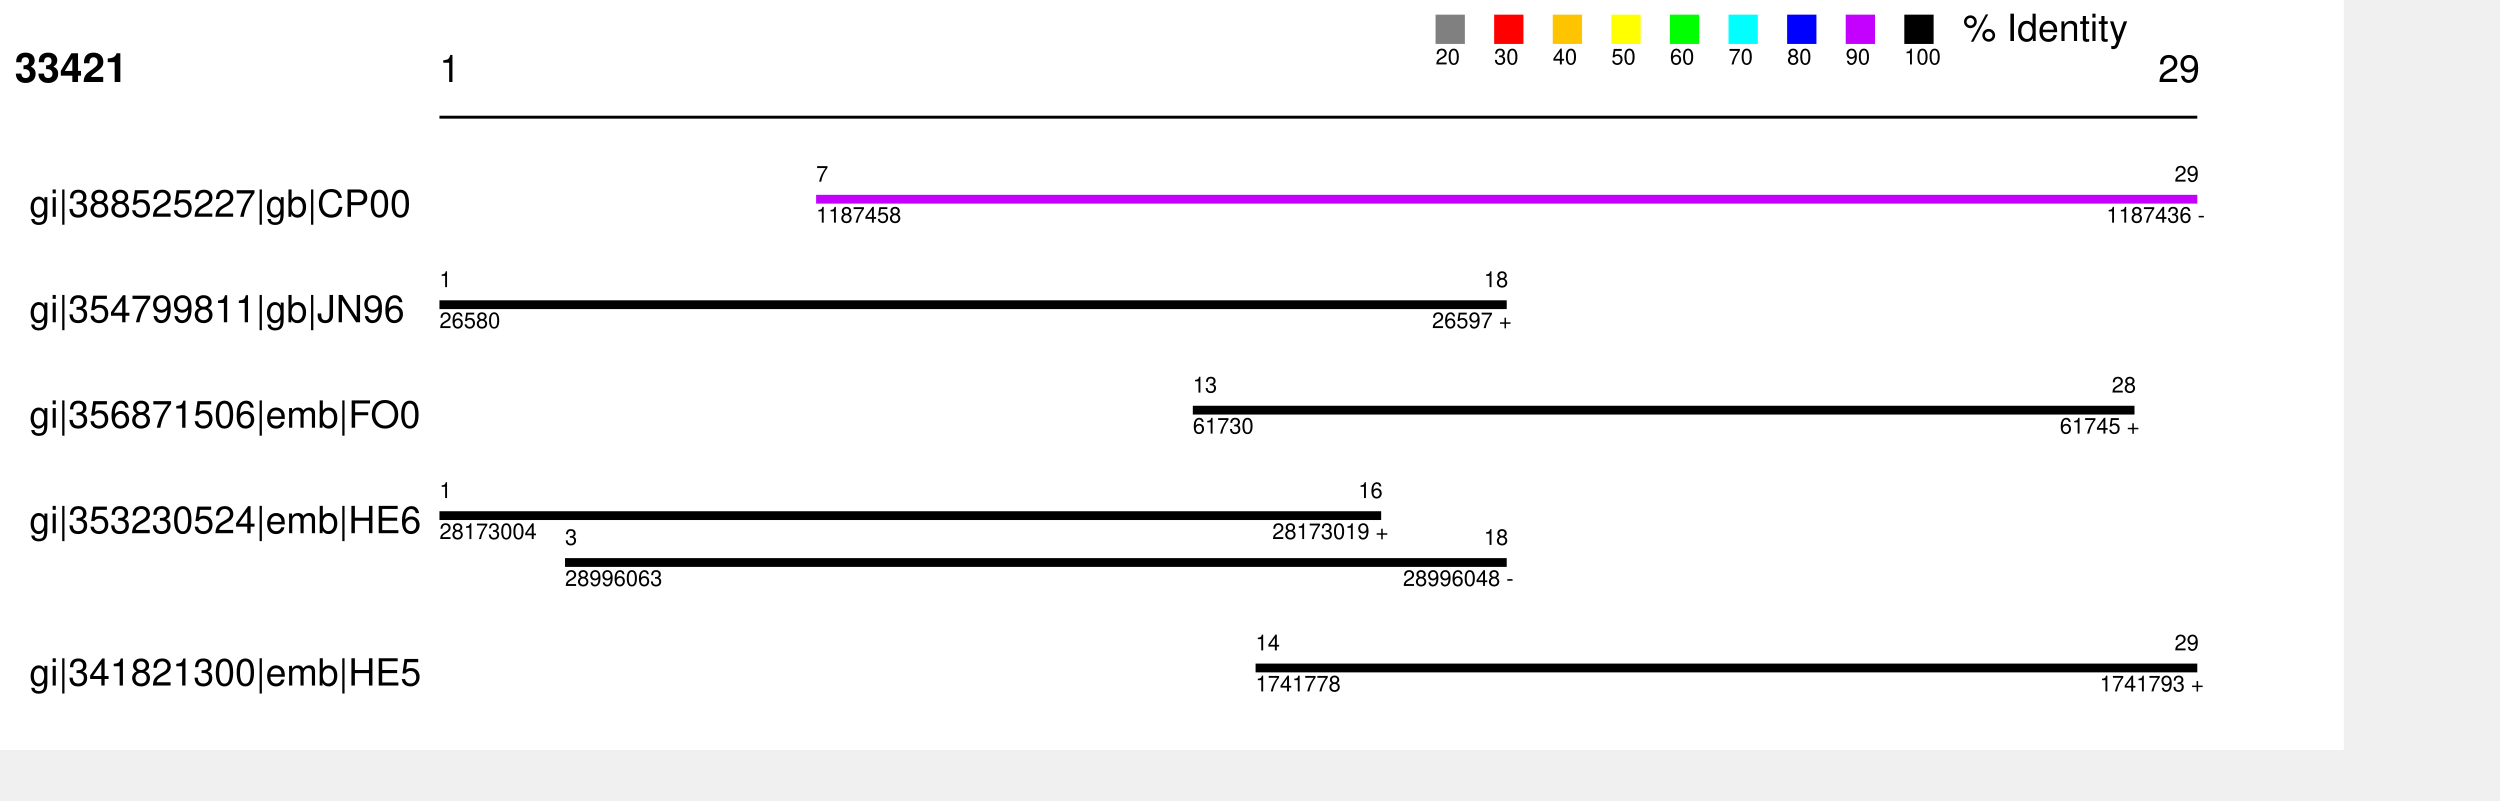
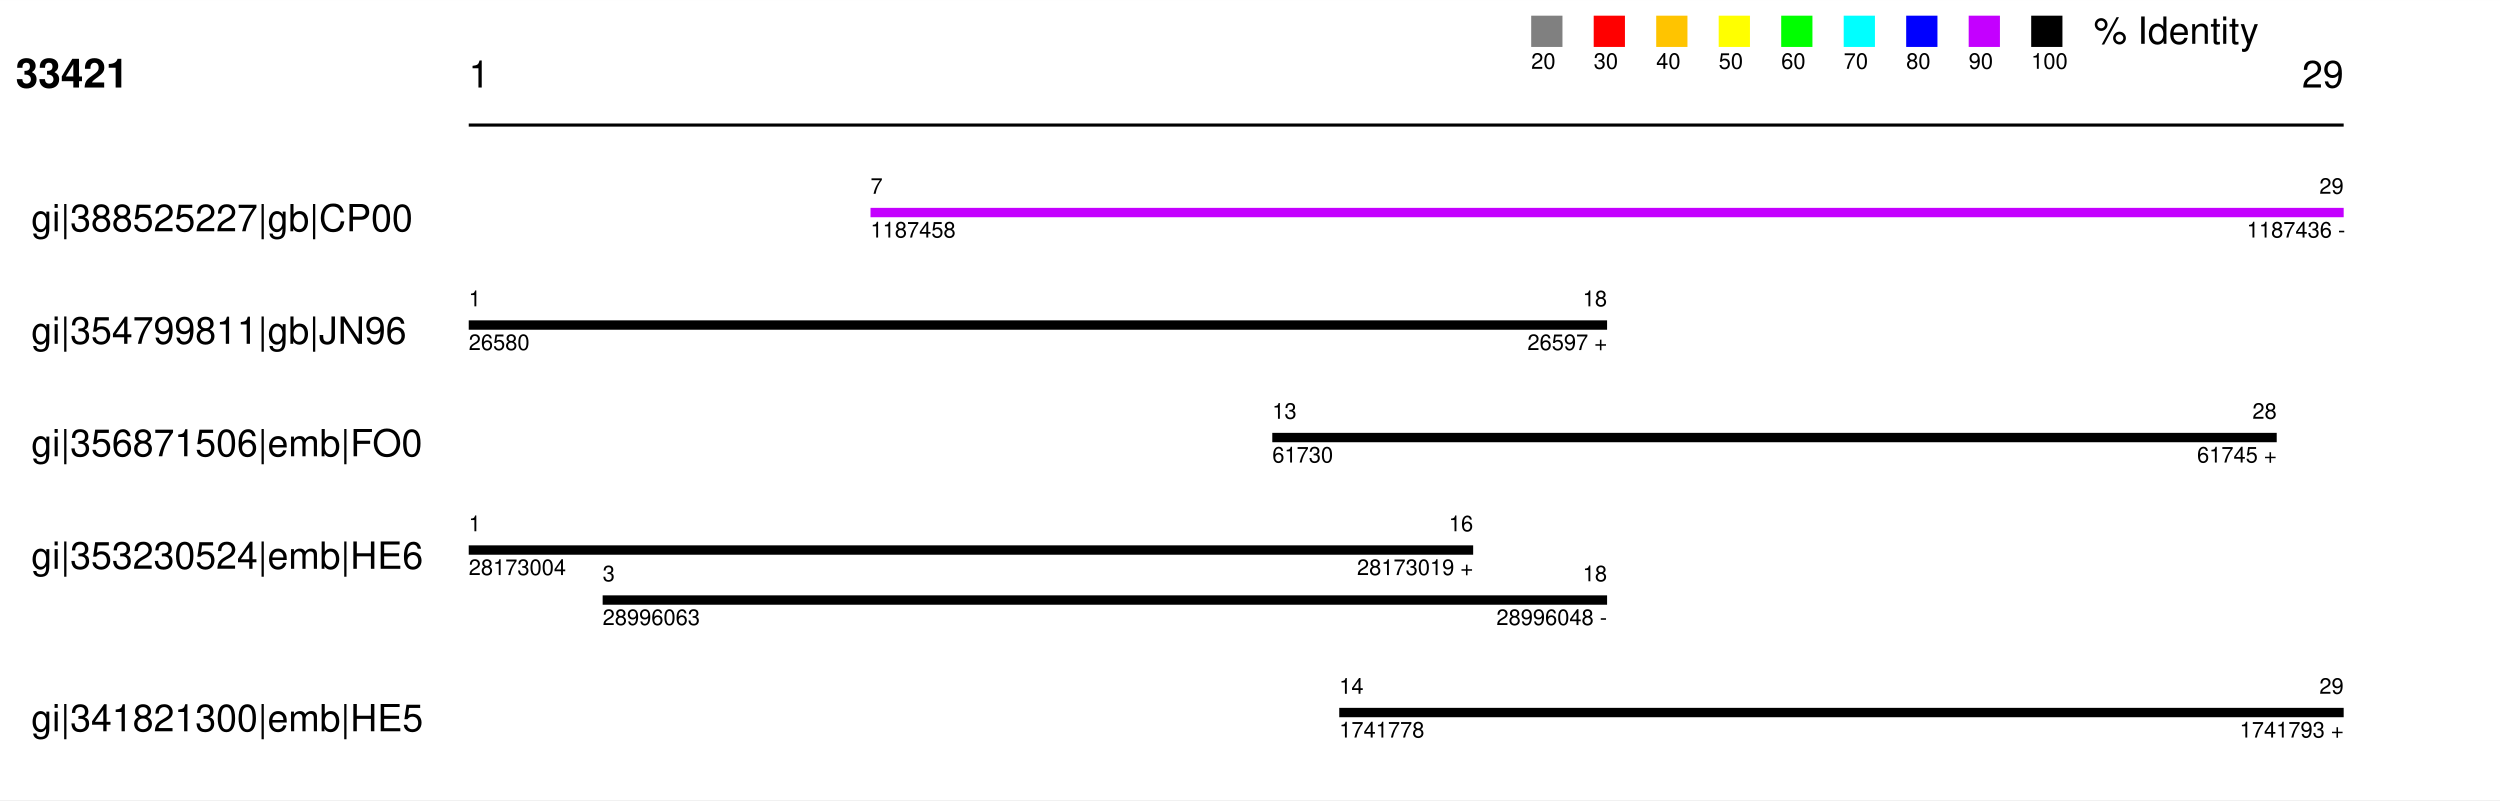
- <svg xmlns="http://www.w3.org/2000/svg" width="11.111in" height="3.556in">
-   <g transform="scale(1, -1) translate(0, -320)">
-     <path d="M0,0L1000,0L1000,320L0,320Z" style="fill:#FFFFFF" />
-     <text x="6.25" y="-285" transform="scale(1, -1)" style="font-family:Helvetica;font-weight:bold;font-style:normal;font-size:13pt">33421</text>
-     <path d="M187.5,270L937.5,270" style="fill:none;stroke:#000000;stroke-width:1.25" />
-     <text x="187.5" y="-285" transform="scale(1, -1)" style="font-family:Helvetica;font-weight:normal;font-style:normal;font-size:12pt">1</text>
-     <text x="920.82" y="-285" transform="scale(1, -1)" style="font-family:Helvetica;font-weight:normal;font-style:normal;font-size:12pt">29</text>
-     <text x="837.5" y="-302.5" transform="scale(1, -1)" style="font-family:Helvetica;font-weight:normal;font-style:normal;font-size:12pt">% Identity</text>
-     <path d="M612.5,313.75L625,313.75L625,301.25L612.5,301.25Z" style="fill:#808080" />
-     <text x="612.5" y="-292.5" transform="scale(1, -1)" style="font-family:Helvetica;font-weight:normal;font-style:normal;font-size:7pt">20</text>
-     <path d="M637.5,313.75L650,313.75L650,301.25L637.5,301.25Z" style="fill:#FF0000" />
-     <text x="637.5" y="-292.5" transform="scale(1, -1)" style="font-family:Helvetica;font-weight:normal;font-style:normal;font-size:7pt">30</text>
-     <path d="M662.5,313.75L675,313.75L675,301.25L662.5,301.25Z" style="fill:#FFC400" />
-     <text x="662.5" y="-292.5" transform="scale(1, -1)" style="font-family:Helvetica;font-weight:normal;font-style:normal;font-size:7pt">40</text>
-     <path d="M687.5,313.75L700,313.75L700,301.25L687.5,301.25Z" style="fill:#FFFF00" />
-     <text x="687.5" y="-292.5" transform="scale(1, -1)" style="font-family:Helvetica;font-weight:normal;font-style:normal;font-size:7pt">50</text>
-     <path d="M712.5,313.75L725,313.75L725,301.25L712.5,301.25Z" style="fill:#00FF00" />
-     <text x="712.5" y="-292.5" transform="scale(1, -1)" style="font-family:Helvetica;font-weight:normal;font-style:normal;font-size:7pt">60</text>
-     <path d="M737.5,313.75L750,313.75L750,301.25L737.5,301.25Z" style="fill:#00FFFF" />
-     <text x="737.5" y="-292.5" transform="scale(1, -1)" style="font-family:Helvetica;font-weight:normal;font-style:normal;font-size:7pt">70</text>
-     <path d="M762.5,313.75L775,313.75L775,301.25L762.5,301.25Z" style="fill:#0000FF" />
-     <text x="762.5" y="-292.5" transform="scale(1, -1)" style="font-family:Helvetica;font-weight:normal;font-style:normal;font-size:7pt">80</text>
-     <path d="M787.5,313.75L800,313.75L800,301.25L787.5,301.25Z" style="fill:#C400FF" />
-     <text x="787.5" y="-292.5" transform="scale(1, -1)" style="font-family:Helvetica;font-weight:normal;font-style:normal;font-size:7pt">90</text>
-     <path d="M812.5,313.75L825,313.75L825,301.25L812.5,301.25Z" />
-     <text x="812.5" y="-292.5" transform="scale(1, -1)" style="font-family:Helvetica;font-weight:normal;font-style:normal;font-size:7pt">100</text>
-     <text x="12.5" y="-227.5" transform="scale(1, -1)" style="font-family:Helvetica;font-weight:normal;font-style:normal;font-size:12pt">gi|388525227|gb|CP00</text>
-     <path d="M348.21,235L937.5,235" style="fill:none;stroke:#C400FF;stroke-width:3.75" />
-     <text x="348.21" y="-242.5" transform="scale(1, -1)" style="font-family:Helvetica;font-weight:normal;font-style:normal;font-size:7pt">7</text>
-     <text x="927.77" y="-242.5" transform="scale(1, -1)" style="font-family:Helvetica;font-weight:normal;font-style:normal;font-size:7pt">29</text>
-     <text x="348.21" y="-225" transform="scale(1, -1)" style="font-family:Helvetica;font-weight:normal;font-style:normal;font-size:7pt">1187458</text>
-     <text x="898.74" y="-225" transform="scale(1, -1)" style="font-family:Helvetica;font-weight:normal;font-style:normal;font-size:7pt">1187436 -</text>
-     <text x="12.5" y="-182.5" transform="scale(1, -1)" style="font-family:Helvetica;font-weight:normal;font-style:normal;font-size:12pt">gi|354799811|gb|JN96</text>
-     <path d="M187.5,190L642.86,190" style="fill:none;stroke:#000000;stroke-width:3.75" />
-     <text x="187.5" y="-197.5" transform="scale(1, -1)" style="font-family:Helvetica;font-weight:normal;font-style:normal;font-size:7pt">1</text>
-     <text x="633.12" y="-197.5" transform="scale(1, -1)" style="font-family:Helvetica;font-weight:normal;font-style:normal;font-size:7pt">18</text>
-     <text x="187.5" y="-180" transform="scale(1, -1)" style="font-family:Helvetica;font-weight:normal;font-style:normal;font-size:7pt">26580</text>
-     <text x="610.98" y="-180" transform="scale(1, -1)" style="font-family:Helvetica;font-weight:normal;font-style:normal;font-size:7pt">26597 +</text>
-     <text x="12.5" y="-137.5" transform="scale(1, -1)" style="font-family:Helvetica;font-weight:normal;font-style:normal;font-size:12pt">gi|356871506|emb|FO0</text>
-     <path d="M508.93,145L910.71,145" style="fill:none;stroke:#000000;stroke-width:3.75" />
-     <text x="508.93" y="-152.5" transform="scale(1, -1)" style="font-family:Helvetica;font-weight:normal;font-style:normal;font-size:7pt">13</text>
-     <text x="900.98" y="-152.5" transform="scale(1, -1)" style="font-family:Helvetica;font-weight:normal;font-style:normal;font-size:7pt">28</text>
-     <text x="508.93" y="-135" transform="scale(1, -1)" style="font-family:Helvetica;font-weight:normal;font-style:normal;font-size:7pt">61730</text>
-     <text x="878.84" y="-135" transform="scale(1, -1)" style="font-family:Helvetica;font-weight:normal;font-style:normal;font-size:7pt">61745 +</text>
-     <text x="12.5" y="-92.5" transform="scale(1, -1)" style="font-family:Helvetica;font-weight:normal;font-style:normal;font-size:12pt">gi|353230524|emb|HE6</text>
-     <path d="M187.5,100L589.29,100" style="fill:none;stroke:#000000;stroke-width:3.75" />
-     <text x="187.5" y="-107.5" transform="scale(1, -1)" style="font-family:Helvetica;font-weight:normal;font-style:normal;font-size:7pt">1</text>
-     <text x="579.55" y="-107.5" transform="scale(1, -1)" style="font-family:Helvetica;font-weight:normal;font-style:normal;font-size:7pt">16</text>
-     <text x="187.5" y="-90" transform="scale(1, -1)" style="font-family:Helvetica;font-weight:normal;font-style:normal;font-size:7pt">28173004</text>
-     <text x="542.81" y="-90" transform="scale(1, -1)" style="font-family:Helvetica;font-weight:normal;font-style:normal;font-size:7pt">28173019 +</text>
-     <path d="M241.07,80L642.86,80" style="fill:none;stroke:#000000;stroke-width:3.75" />
-     <text x="241.07" y="-87.5" transform="scale(1, -1)" style="font-family:Helvetica;font-weight:normal;font-style:normal;font-size:7pt">3</text>
-     <text x="633.12" y="-87.5" transform="scale(1, -1)" style="font-family:Helvetica;font-weight:normal;font-style:normal;font-size:7pt">18</text>
-     <text x="241.07" y="-70" transform="scale(1, -1)" style="font-family:Helvetica;font-weight:normal;font-style:normal;font-size:7pt">28996063</text>
-     <text x="598.58" y="-70" transform="scale(1, -1)" style="font-family:Helvetica;font-weight:normal;font-style:normal;font-size:7pt">28996048 -</text>
-     <text x="12.5" y="-27.5" transform="scale(1, -1)" style="font-family:Helvetica;font-weight:normal;font-style:normal;font-size:12pt">gi|341821300|emb|HE5</text>
-     <path d="M535.71,35L937.5,35" style="fill:none;stroke:#000000;stroke-width:3.75" />
-     <text x="535.71" y="-42.5" transform="scale(1, -1)" style="font-family:Helvetica;font-weight:normal;font-style:normal;font-size:7pt">14</text>
-     <text x="927.77" y="-42.5" transform="scale(1, -1)" style="font-family:Helvetica;font-weight:normal;font-style:normal;font-size:7pt">29</text>
-     <text x="535.71" y="-25" transform="scale(1, -1)" style="font-family:Helvetica;font-weight:normal;font-style:normal;font-size:7pt">1741778</text>
-     <text x="895.89" y="-25" transform="scale(1, -1)" style="font-family:Helvetica;font-weight:normal;font-style:normal;font-size:7pt">1741793 +</text>
+ <svg xmlns="http://www.w3.org/2000/svg" width="11.111in" height="3.556in" viewBox="0 0 1066.7 341.33">
+   <g transform="scale(1, -1) translate(0, -341.33)">
+     <path d="M0,0L1066.7,0L1066.7,341.33L0,341.33Z" style="fill:#FFFFFF" />
+     <text x="6.667" y="-304" transform="scale(1, -1)" style="font-family:Helvetica;font-weight:bold;font-style:normal;font-size:13pt">33421</text>
+     <path d="M200,288L1000,288" style="fill:none;stroke:#000000;stroke-width:1.333" />
+     <text x="200" y="-304" transform="scale(1, -1)" style="font-family:Helvetica;font-weight:normal;font-style:normal;font-size:12pt">1</text>
+     <text x="982.2" y="-304" transform="scale(1, -1)" style="font-family:Helvetica;font-weight:normal;font-style:normal;font-size:12pt">29</text>
+     <text x="893.33" y="-322.67" transform="scale(1, -1)" style="font-family:Helvetica;font-weight:normal;font-style:normal;font-size:12pt">% Identity</text>
+     <path d="M653.33,334.67L666.67,334.67L666.67,321.33L653.33,321.33Z" style="fill:#808080" />
+     <text x="653.33" y="-312" transform="scale(1, -1)" style="font-family:Helvetica;font-weight:normal;font-style:normal;font-size:7pt">20</text>
+     <path d="M680,334.67L693.33,334.67L693.33,321.33L680,321.33Z" style="fill:#FF0000" />
+     <text x="680" y="-312" transform="scale(1, -1)" style="font-family:Helvetica;font-weight:normal;font-style:normal;font-size:7pt">30</text>
+     <path d="M706.67,334.67L720,334.67L720,321.33L706.67,321.33Z" style="fill:#FFC400" />
+     <text x="706.67" y="-312" transform="scale(1, -1)" style="font-family:Helvetica;font-weight:normal;font-style:normal;font-size:7pt">40</text>
+     <path d="M733.33,334.67L746.67,334.67L746.67,321.33L733.33,321.33Z" style="fill:#FFFF00" />
+     <text x="733.33" y="-312" transform="scale(1, -1)" style="font-family:Helvetica;font-weight:normal;font-style:normal;font-size:7pt">50</text>
+     <path d="M760,334.67L773.33,334.67L773.33,321.33L760,321.33Z" style="fill:#00FF00" />
+     <text x="760" y="-312" transform="scale(1, -1)" style="font-family:Helvetica;font-weight:normal;font-style:normal;font-size:7pt">60</text>
+     <path d="M786.67,334.67L800,334.67L800,321.33L786.67,321.33Z" style="fill:#00FFFF" />
+     <text x="786.67" y="-312" transform="scale(1, -1)" style="font-family:Helvetica;font-weight:normal;font-style:normal;font-size:7pt">70</text>
+     <path d="M813.33,334.67L826.67,334.67L826.67,321.33L813.33,321.33Z" style="fill:#0000FF" />
+     <text x="813.33" y="-312" transform="scale(1, -1)" style="font-family:Helvetica;font-weight:normal;font-style:normal;font-size:7pt">80</text>
+     <path d="M840,334.67L853.33,334.67L853.33,321.33L840,321.33Z" style="fill:#C400FF" />
+     <text x="840" y="-312" transform="scale(1, -1)" style="font-family:Helvetica;font-weight:normal;font-style:normal;font-size:7pt">90</text>
+     <path d="M866.67,334.67L880,334.67L880,321.33L866.67,321.33Z" />
+     <text x="866.67" y="-312" transform="scale(1, -1)" style="font-family:Helvetica;font-weight:normal;font-style:normal;font-size:7pt">100</text>
+     <text x="13.333" y="-242.67" transform="scale(1, -1)" style="font-family:Helvetica;font-weight:normal;font-style:normal;font-size:12pt">gi|388525227|gb|CP00</text>
+     <path d="M371.43,250.67L1000,250.67" style="fill:none;stroke:#C400FF;stroke-width:4" />
+     <text x="371.43" y="-258.67" transform="scale(1, -1)" style="font-family:Helvetica;font-weight:normal;font-style:normal;font-size:7pt">7</text>
+     <text x="989.62" y="-258.67" transform="scale(1, -1)" style="font-family:Helvetica;font-weight:normal;font-style:normal;font-size:7pt">29</text>
+     <text x="371.43" y="-240" transform="scale(1, -1)" style="font-family:Helvetica;font-weight:normal;font-style:normal;font-size:7pt">1187458</text>
+     <text x="958.66" y="-240" transform="scale(1, -1)" style="font-family:Helvetica;font-weight:normal;font-style:normal;font-size:7pt">1187436 -</text>
+     <text x="13.333" y="-194.67" transform="scale(1, -1)" style="font-family:Helvetica;font-weight:normal;font-style:normal;font-size:12pt">gi|354799811|gb|JN96</text>
+     <path d="M200,202.67L685.71,202.67" style="fill:none;stroke:#000000;stroke-width:4" />
+     <text x="200" y="-210.67" transform="scale(1, -1)" style="font-family:Helvetica;font-weight:normal;font-style:normal;font-size:7pt">1</text>
+     <text x="675.33" y="-210.67" transform="scale(1, -1)" style="font-family:Helvetica;font-weight:normal;font-style:normal;font-size:7pt">18</text>
+     <text x="200" y="-192" transform="scale(1, -1)" style="font-family:Helvetica;font-weight:normal;font-style:normal;font-size:7pt">26580</text>
+     <text x="651.72" y="-192" transform="scale(1, -1)" style="font-family:Helvetica;font-weight:normal;font-style:normal;font-size:7pt">26597 +</text>
+     <text x="13.333" y="-146.67" transform="scale(1, -1)" style="font-family:Helvetica;font-weight:normal;font-style:normal;font-size:12pt">gi|356871506|emb|FO0</text>
+     <path d="M542.86,154.67L971.43,154.67" style="fill:none;stroke:#000000;stroke-width:4" />
+     <text x="542.86" y="-162.67" transform="scale(1, -1)" style="font-family:Helvetica;font-weight:normal;font-style:normal;font-size:7pt">13</text>
+     <text x="961.05" y="-162.67" transform="scale(1, -1)" style="font-family:Helvetica;font-weight:normal;font-style:normal;font-size:7pt">28</text>
+     <text x="542.86" y="-144" transform="scale(1, -1)" style="font-family:Helvetica;font-weight:normal;font-style:normal;font-size:7pt">61730</text>
+     <text x="937.43" y="-144" transform="scale(1, -1)" style="font-family:Helvetica;font-weight:normal;font-style:normal;font-size:7pt">61745 +</text>
+     <text x="13.333" y="-98.667" transform="scale(1, -1)" style="font-family:Helvetica;font-weight:normal;font-style:normal;font-size:12pt">gi|353230524|emb|HE6</text>
+     <path d="M200,106.67L628.57,106.67" style="fill:none;stroke:#000000;stroke-width:4" />
+     <text x="200" y="-114.67" transform="scale(1, -1)" style="font-family:Helvetica;font-weight:normal;font-style:normal;font-size:7pt">1</text>
+     <text x="618.19" y="-114.67" transform="scale(1, -1)" style="font-family:Helvetica;font-weight:normal;font-style:normal;font-size:7pt">16</text>
+     <text x="200" y="-96" transform="scale(1, -1)" style="font-family:Helvetica;font-weight:normal;font-style:normal;font-size:7pt">28173004</text>
+     <text x="579" y="-96" transform="scale(1, -1)" style="font-family:Helvetica;font-weight:normal;font-style:normal;font-size:7pt">28173019 +</text>
+     <path d="M257.14,85.333L685.71,85.333" style="fill:none;stroke:#000000;stroke-width:4" />
+     <text x="257.14" y="-93.333" transform="scale(1, -1)" style="font-family:Helvetica;font-weight:normal;font-style:normal;font-size:7pt">3</text>
+     <text x="675.33" y="-93.333" transform="scale(1, -1)" style="font-family:Helvetica;font-weight:normal;font-style:normal;font-size:7pt">18</text>
+     <text x="257.14" y="-74.667" transform="scale(1, -1)" style="font-family:Helvetica;font-weight:normal;font-style:normal;font-size:7pt">28996063</text>
+     <text x="638.49" y="-74.667" transform="scale(1, -1)" style="font-family:Helvetica;font-weight:normal;font-style:normal;font-size:7pt">28996048 -</text>
+     <text x="13.333" y="-29.333" transform="scale(1, -1)" style="font-family:Helvetica;font-weight:normal;font-style:normal;font-size:12pt">gi|341821300|emb|HE5</text>
+     <path d="M571.43,37.333L1000,37.333" style="fill:none;stroke:#000000;stroke-width:4" />
+     <text x="571.43" y="-45.333" transform="scale(1, -1)" style="font-family:Helvetica;font-weight:normal;font-style:normal;font-size:7pt">14</text>
+     <text x="989.62" y="-45.333" transform="scale(1, -1)" style="font-family:Helvetica;font-weight:normal;font-style:normal;font-size:7pt">29</text>
+     <text x="571.43" y="-26.667" transform="scale(1, -1)" style="font-family:Helvetica;font-weight:normal;font-style:normal;font-size:7pt">1741778</text>
+     <text x="955.62" y="-26.667" transform="scale(1, -1)" style="font-family:Helvetica;font-weight:normal;font-style:normal;font-size:7pt">1741793 +</text>
  </g>
</svg>
